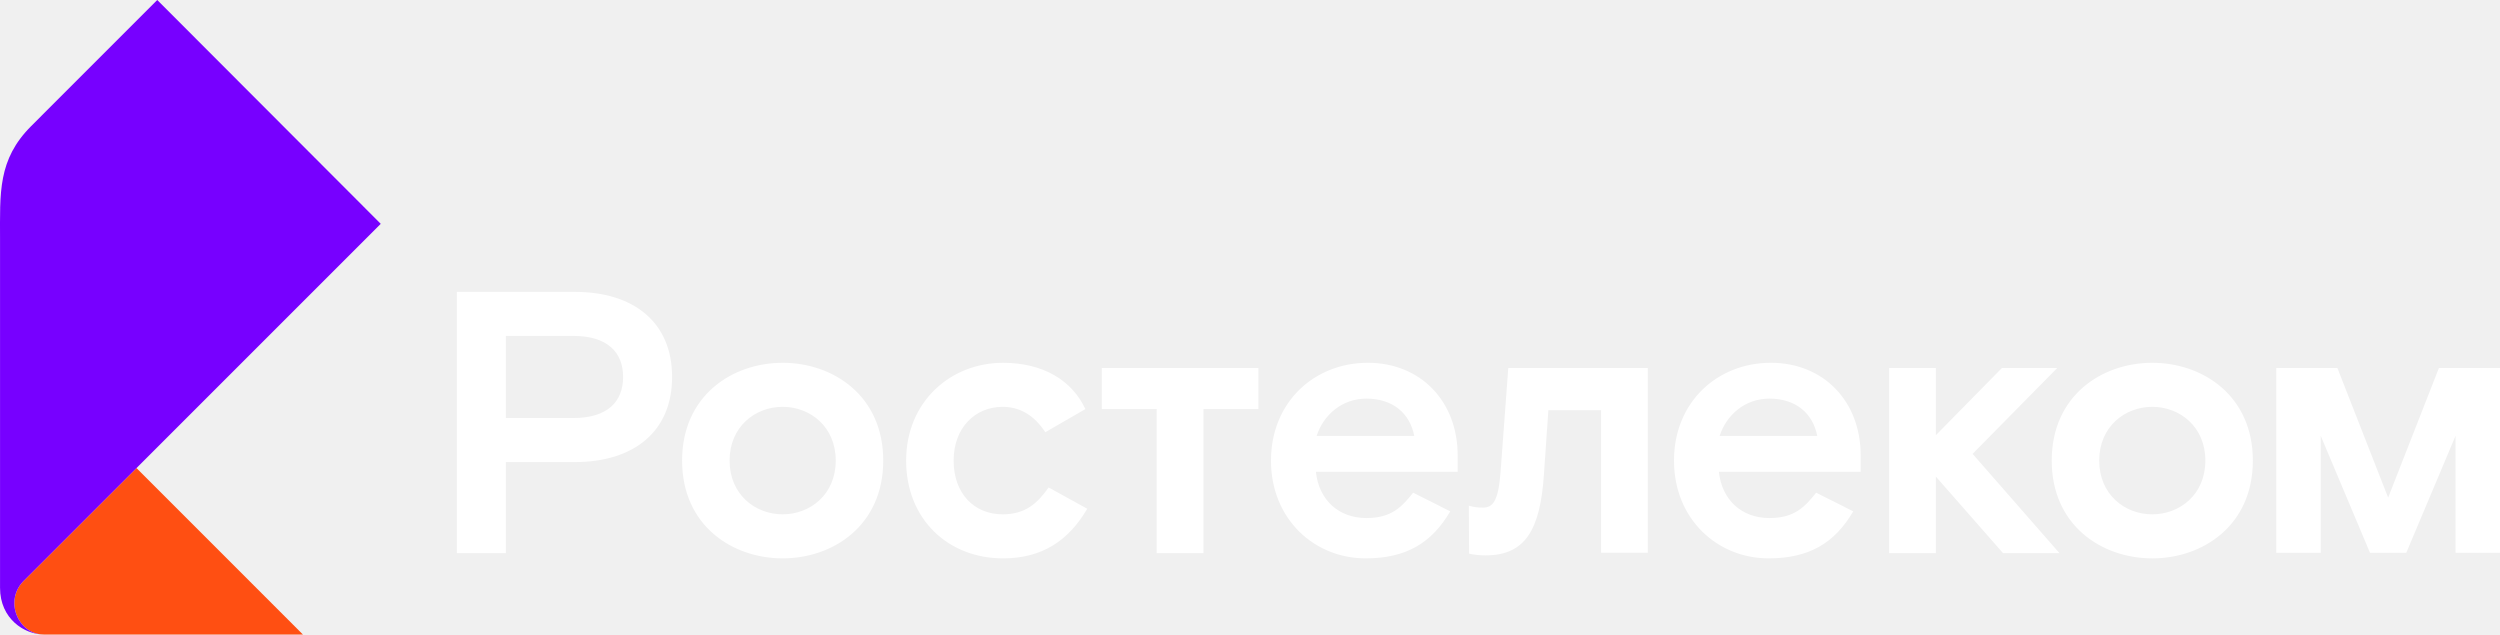
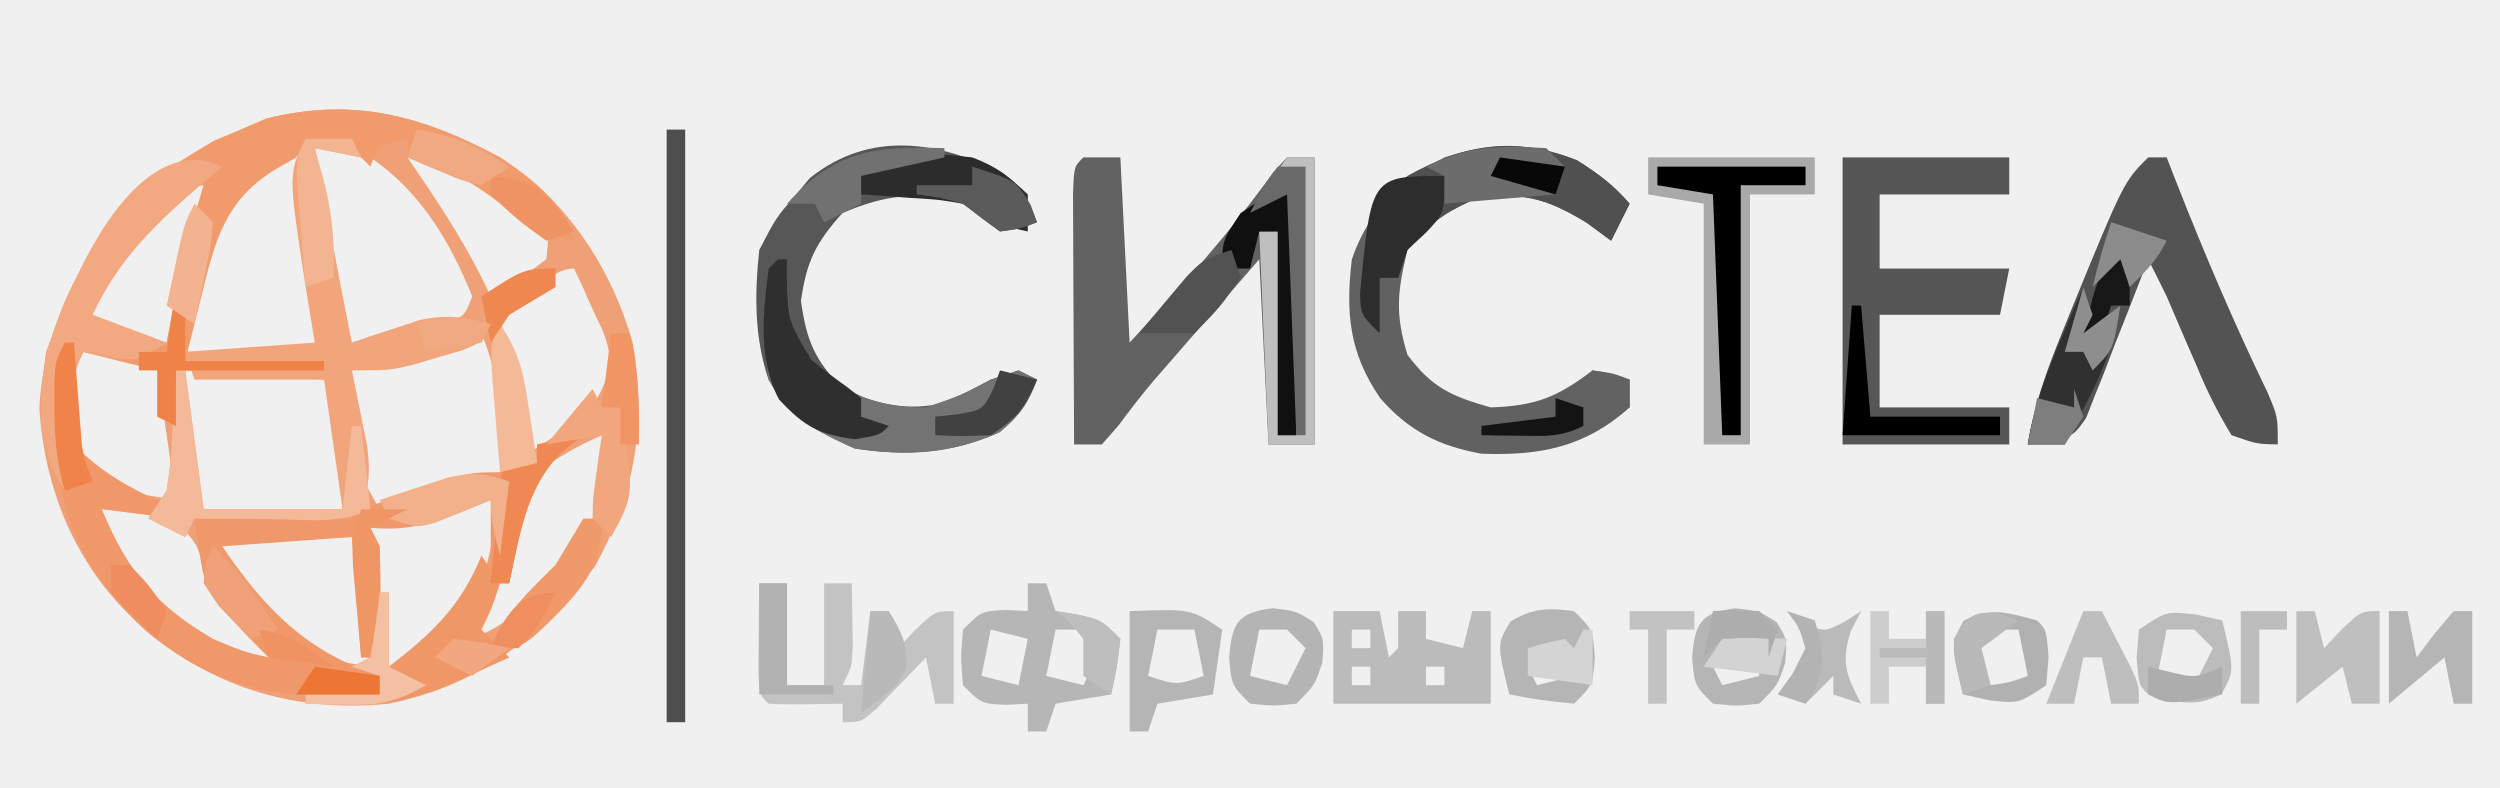
- <svg xmlns="http://www.w3.org/2000/svg" width="197" height="50" viewBox="0 0 197 50" fill="none">
-   <g clip-path="url(#clip0_2244_479)">
-     <path d="M23.87 50H3.469C1.995 50 1.128 48.683 1.128 47.532C1.128 46.851 1.404 46.234 1.851 45.787L10.754 36.884L23.87 50Z" fill="#FF4F12" />
-     <path d="M3.469 50C1.928 50 0.003 48.768 0.003 46.319V18.892C0.003 15.186 -0.186 12.579 2.461 9.932L12.392 0L30.003 17.639L1.851 45.787C1.404 46.234 1.128 46.85 1.128 47.532C1.128 48.683 1.995 50 3.469 50Z" fill="#7700FF" />
-     <path d="M155.441 35.764L162.285 43.587H157.84L152.546 37.557V43.587H148.862V29H152.546V34.294L157.751 29H162.109L155.441 35.764ZM45.182 32.941C47.872 32.941 49.101 31.647 49.101 29.706C49.101 27.765 47.872 26.471 45.182 26.471H39.86V32.941H45.182ZM45.3 23C49.92 23 52.962 25.381 52.962 29.705C52.962 34.029 49.92 36.411 45.3 36.411H39.86V43.587H36V23H45.3ZM61.674 40.528C63.838 40.528 65.856 38.97 65.856 36.293C65.856 33.616 63.838 32.058 61.674 32.058C59.511 32.058 57.492 33.617 57.492 36.293C57.492 38.97 59.511 40.528 61.674 40.528ZM61.674 28.588C65.651 28.588 69.599 31.177 69.599 36.294C69.599 41.412 65.651 43.999 61.674 43.999C57.697 43.999 53.749 41.412 53.749 36.294C53.749 31.177 57.697 28.588 61.674 28.588ZM79.007 40.529C76.784 40.529 75.146 38.911 75.146 36.294C75.146 33.706 76.842 32.059 79.007 32.059C80.322 32.059 81.463 32.677 82.37 34.059L85.528 32.236C84.475 29.971 82.194 28.589 79.037 28.589C74.913 28.589 71.404 31.648 71.404 36.294C71.404 40.941 74.739 44 79.037 44C82.136 44 84.213 42.588 85.675 40.089L82.633 38.413C81.755 39.646 80.819 40.529 79.007 40.529ZM118.239 37.265C118.064 39.5 117.624 40 116.864 40C116.345 40 116.101 39.943 115.745 39.849L115.763 43.623C115.763 43.623 116.221 43.764 117.069 43.764C120.197 43.764 121.368 41.734 121.66 37.412L122.011 32.323H126.163V43.558H129.848V29H118.852L118.239 37.265ZM111.443 34.352C111.092 32.529 109.718 31.411 107.671 31.411C105.741 31.411 104.279 32.705 103.752 34.352H111.443ZM107.787 28.588C111.94 28.588 114.864 31.618 114.864 35.882V37.176H103.693C103.926 39.411 105.505 40.822 107.67 40.822C109.629 40.822 110.448 39.97 111.355 38.823L114.279 40.293C112.817 42.793 110.798 43.999 107.611 43.999C103.575 43.999 100.154 40.911 100.154 36.293C100.155 31.676 103.576 28.588 107.787 28.588ZM143.199 34.352C142.848 32.529 141.473 31.411 139.427 31.411C137.497 31.411 136.035 32.705 135.508 34.352H143.199ZM139.544 28.588C143.697 28.588 146.621 31.618 146.621 35.882V37.176H135.449C135.683 39.411 137.262 40.822 139.427 40.822C141.386 40.822 142.205 39.97 143.112 38.823L146.036 40.293C144.574 42.793 142.555 43.999 139.368 43.999C135.332 43.999 131.911 40.911 131.911 36.293C131.911 31.676 135.332 28.588 139.544 28.588ZM86.82 32.235H91.148V43.587H94.833V32.235H99.161V29H86.82V32.235ZM169.6 40.529C171.764 40.529 173.782 38.971 173.782 36.294C173.782 33.617 171.764 32.059 169.6 32.059C167.437 32.059 165.418 33.618 165.418 36.294C165.418 38.97 167.436 40.529 169.6 40.529ZM169.6 28.588C173.578 28.588 177.525 31.177 177.525 36.294C177.525 41.412 173.578 44 169.6 44C165.623 44 161.676 41.412 161.676 36.294C161.676 31.177 165.623 28.588 169.6 28.588ZM192.186 28.998L188.186 39.214L184.187 28.998H179.371V43.559H182.873V34.34L186.755 43.559H189.615L193.498 34.34V43.559H197V28.998H192.186Z" fill="white" />
-   </g>
-   <defs>
-     <clipPath id="clip0_2244_479">
-       <rect width="197" height="50" fill="white" />
-     </clipPath>
-   </defs>
+ <svg xmlns="http://www.w3.org/2000/svg" version="1.1" width="270" height="85">
+   <path d="M0 0 C7.202 4.503 12.115 12.048 14.375 20.188 C15.819 28.998 14.545 36.364 10.25 44.188 C4.05 51.938 -2.08 56.934 -12 59 C-21.106 59.921 -29.81 57.752 -37 52 C-37.862 51.312 -37.862 51.312 -38.742 50.609 C-45.628 44.522 -49.129 36.248 -49.75 27.125 C-49.319 18.007 -44.647 8.94 -37.938 2.812 C-34.811 0.415 -31.654 -1.491 -28 -3 C-27.093 -3.392 -26.185 -3.784 -25.25 -4.188 C-15.843 -6.539 -8.464 -4.513 0 0 Z M-20 -1 C-19.01 6.26 -18.02 13.52 -17 21 C-14.876 20.381 -12.751 19.762 -10.562 19.125 C-9.368 18.777 -8.173 18.429 -6.941 18.07 C-3.883 17.339 -3.883 17.339 -3 15 C-5.425 9.037 -8.58 3.695 -14 0 C-16.97 -0.495 -16.97 -0.495 -20 -1 Z M-28.211 2.812 C-32.154 7.633 -34 14.822 -34 21 C-29.05 21 -24.1 21 -19 21 C-19.99 13.74 -20.98 6.48 -22 -1 C-24.494 -1 -26.416 1.276 -28.211 2.812 Z M-10 0 C-9.403 0.87 -9.403 0.87 -8.793 1.758 C-5.872 6.064 -3.181 10.274 -1 15 C2.058 13.212 2.058 13.212 5 11 C5.336 8.025 5.336 8.025 3.609 6.465 C2.996 5.961 2.382 5.457 1.75 4.938 C1.147 4.431 0.543 3.924 -0.078 3.402 C-3.649 0.797 -5.467 0 -10 0 Z M-38.988 7.91 C-41.942 10.978 -43.355 14.092 -45 18 C-41.629 19.498 -39.796 20 -36 20 C-35.879 19.359 -35.758 18.719 -35.633 18.059 C-34.643 12.951 -33.515 7.977 -32 3 C-34.54 3 -37.189 6.33 -38.988 7.91 Z M3.438 14.5 C1.736 15.738 1.736 15.738 0 17 C0.99 21.95 1.98 26.9 3 32 C4.114 31.278 5.228 30.556 6.375 29.812 C7.315 29.203 7.315 29.203 8.273 28.582 C10.525 26.519 11.268 24.964 12 22 C11.392 19.276 11.392 19.276 10.125 16.688 C9.736 15.804 9.346 14.921 8.945 14.012 C8.633 13.348 8.321 12.684 8 12 C6.187 12 4.856 13.468 3.438 14.5 Z M-10.125 21 C-11.221 21.371 -12.316 21.742 -13.445 22.125 C-14.71 22.558 -14.71 22.558 -16 23 C-15.885 24.751 -15.758 26.501 -15.625 28.25 C-15.555 29.225 -15.486 30.199 -15.414 31.203 C-15.102 34.316 -15.102 34.316 -13 38 C-8.71 36.68 -4.42 35.36 0 34 C0.168 28.455 0.138 24.212 -2 19 C-4.931 19 -7.357 20.058 -10.125 21 Z M-45 21 C-46.736 24.472 -46.593 28.212 -46 32 C-42.505 36.111 -40.561 36.073 -35 37 C-35.66 32.38 -36.32 27.76 -37 23 C-39.64 22.34 -42.28 21.68 -45 21 Z M-34 23 C-33.856 25.104 -33.711 27.207 -33.562 29.375 C-33.481 30.558 -33.4 31.742 -33.316 32.961 C-33.189 35.915 -33.189 35.915 -32 38 C-27.05 38 -22.1 38 -17 38 C-17.144 36.247 -17.289 34.494 -17.438 32.688 C-17.519 31.701 -17.6 30.715 -17.684 29.699 C-17.918 26.906 -17.918 26.906 -19 24 C-23.95 23.67 -28.9 23.34 -34 23 Z M11 28 C11 28.66 11 29.32 11 30 C10.422 30.268 9.845 30.536 9.25 30.812 C5.501 32.791 3.43 33.922 1.805 37.996 C1.498 39.132 1.191 40.267 0.875 41.438 C-0.153 45.171 -1.115 48.606 -3 52 C3.038 49.54 6.765 44.467 10 39 C11.559 35.179 12.242 32.122 12 28 C11.67 28 11.34 28 11 28 Z M-44 37 C-41.713 45.733 -36.773 49.465 -29.402 53.996 C-26.713 55.12 -25.669 55.042 -23 54 C-23.742 53.464 -24.485 52.928 -25.25 52.375 C-28.681 49.412 -31.166 46.185 -32.793 41.922 C-34.481 39.234 -36.101 39.025 -39.125 38.25 C-40.49 37.886 -40.49 37.886 -41.883 37.516 C-42.581 37.345 -43.28 37.175 -44 37 Z M-7.562 38 C-9.687 38.66 -11.811 39.32 -14 40 C-13.34 44.95 -12.68 49.9 -12 55 C-7.376 52.688 -4.709 50.391 -2 46 C-0.981 42.696 -0.4 39.43 0 36 C-2.476 36 -5.242 37.279 -7.562 38 Z M-31 41 C-27.861 46.448 -25.243 50.469 -20 54 C-17.03 54.495 -17.03 54.495 -14 55 C-14.66 50.38 -15.32 45.76 -16 41 C-20.95 41 -25.9 41 -31 41 Z " fill="#F0A076" transform="translate(54,17)" />
+   <path d="M0 0 C1.32 0 2.64 0 4 0 C4.33 6.6 4.66 13.2 5 20 C10.516 14.03 15.803 8.209 20.527 1.582 C21.013 1.06 21.499 0.538 22 0 C22.99 0 23.98 0 25 0 C25 10.23 25 20.46 25 31 C23.35 31 21.7 31 20 31 C19.505 21.1 19.505 21.1 19 11 C16.938 13.372 14.875 15.744 12.75 18.188 C12.108 18.925 11.465 19.663 10.804 20.423 C10.286 21.019 9.768 21.616 9.234 22.23 C8.674 22.874 8.114 23.518 7.537 24.181 C6.222 25.737 4.985 27.357 3.766 28.988 C2.892 29.984 2.892 29.984 2 31 C1.01 31 0.02 31 -1 31 C-1.025 26.746 -1.043 22.492 -1.055 18.238 C-1.06 16.789 -1.067 15.341 -1.075 13.893 C-1.088 11.815 -1.093 9.738 -1.098 7.66 C-1.103 6.409 -1.108 5.157 -1.114 3.867 C-1 1 -1 1 0 0 Z " fill="#626262" transform="translate(117,17)" />
+   <path d="M0 0 C0.33 0 0.66 0 1 0 C0.934 1.195 0.934 1.195 0.867 2.414 C0.876 5.856 1.041 8.685 2 12 C5.026 14.768 8.3 16.301 12 18 C12 18.33 12 18.66 12 19 C9.36 18.67 6.72 18.34 4 18 C6.75 24.645 9.756 28.364 16 32 C19.292 33.38 19.292 33.38 22 34 C21.506 33.504 21.013 33.007 20.504 32.496 C19.863 31.817 19.223 31.137 18.562 30.438 C17.924 29.776 17.286 29.115 16.629 28.434 C15 26 15 26 14 19 C19.61 19 25.22 19 31 19 C31.33 17.68 31.66 16.36 32 15 C32 15.99 32 16.98 32 18 C32.82 17.711 33.64 17.422 34.484 17.125 C35.562 16.754 36.64 16.383 37.75 16 C38.817 15.629 39.885 15.258 40.984 14.875 C44 14 44 14 48 14 C48 11.36 48 8.72 48 6 C48.33 6 48.66 6 49 6 C49 8.31 49 10.62 49 13 C49.66 13 50.32 13 51 13 C51 12.34 51 11.68 51 11 C52.65 10.67 54.3 10.34 56 10 C55.237 10.598 54.474 11.196 53.688 11.812 C49.8 15.612 49.108 20.858 48 26 C47.34 26 46.68 26 46 26 C46 23.03 46 20.06 46 17 C44.783 17.495 43.566 17.99 42.312 18.5 C39.075 19.725 36.499 20.328 33 20 C33.495 20.99 33.495 20.99 34 22 C34.071 24.041 34.084 26.083 34.062 28.125 C34.053 29.221 34.044 30.316 34.035 31.445 C34.024 32.288 34.012 33.131 34 34 C33.34 34 32.68 34 32 34 C31.67 29.71 31.34 25.42 31 21 C26.38 21.33 21.76 21.66 17 22 C21.622 28.818 26.073 33.358 34 36 C34 36.66 34 37.32 34 38 C23.785 38.72 16.7 37.737 8.711 31.098 C1.899 24.645 -0.763 18.841 -1.09 9.402 C-1.181 2.362 -1.181 2.362 0 0 Z " fill="#F09869" transform="translate(7,37)" />
+   <path d="M0 0 C3.79 2.596 6.526 4.579 8 9 C4.647 8.396 2.742 7.212 0.125 5.062 C-3.122 2.527 -5.952 1.012 -10 0 C-10 -0.66 -10 -1.32 -10 -2 C-13.118 -1.354 -13.118 -1.354 -14 1 C-14.66 0.34 -15.32 -0.32 -16 -1 C-18.571 -1.648 -18.571 -1.648 -21 -2 C-21.33 -1.34 -21.66 -0.68 -22 0 C-22.784 0.454 -23.567 0.907 -24.375 1.375 C-29.643 4.636 -30.78 8.962 -32.188 14.75 C-33.085 18.339 -33.085 18.339 -34 22 C-29.05 22 -24.1 22 -19 22 C-19 22.33 -19 22.66 -19 23 C-24.28 23 -29.56 23 -35 23 C-35 24.98 -35 26.96 -35 29 C-35.66 28.67 -36.32 28.34 -37 28 C-37 26.35 -37 24.7 -37 23 C-39.64 22.34 -42.28 21.68 -45 21 C-45.33 21.66 -45.66 22.32 -46 23 C-46.33 22.67 -46.66 22.34 -47 22 C-47 26.62 -47 31.24 -47 36 C-50.198 31.202 -49.814 26.602 -49 21 C-45.444 10.883 -40.25 3.625 -30.875 -1.812 C-29.926 -2.204 -28.977 -2.596 -28 -3 C-27.093 -3.392 -26.185 -3.784 -25.25 -4.188 C-15.869 -6.533 -8.429 -4.546 0 0 Z M-38.988 7.91 C-41.942 10.978 -43.355 14.092 -45 18 C-41.629 19.498 -39.796 20 -36 20 C-35.879 19.359 -35.758 18.719 -35.633 18.059 C-34.643 12.951 -33.515 7.977 -32 3 C-34.54 3 -37.189 6.33 -38.988 7.91 Z " fill="#F19B6D" transform="translate(54,17)" />
+   <path d="M0 0 C2.261 1.419 3.961 2.673 5.688 4.688 C5.027 6.008 4.367 7.327 3.688 8.688 C2.821 8.048 1.955 7.409 1.062 6.75 C-3.413 4.015 -6.299 3.245 -11.438 4.375 C-14.642 5.838 -16.268 6.81 -18.312 9.688 C-19.405 14.203 -19.65 16.569 -18.312 21 C-15.665 24.557 -13.559 25.484 -9.312 26.688 C-4.426 26.522 -2.107 25.566 1.688 22.688 C3.938 23 3.938 23 5.688 23.688 C5.688 24.677 5.688 25.668 5.688 26.688 C0.898 30.972 -3.952 31.923 -10.312 31.688 C-14.926 30.853 -18.157 29.231 -21.25 25.688 C-24.61 20.801 -24.995 16.461 -24.312 10.688 C-22.497 5.365 -19.174 2.377 -14.312 -0.312 C-9.214 -2.012 -4.926 -1.952 0 0 Z " fill="#616161" transform="translate(170.3125,17.3125)" />
+   <path d="M0 0 C1.996 1.518 2.711 2.973 3.664 5.266 C1.914 5.953 1.914 5.953 -0.336 6.266 C-1.68 5.28 -3.012 4.278 -4.336 3.266 C-9.193 1.862 -12.691 2.287 -17.336 4.266 C-20.23 7.457 -21.227 9.502 -21.836 13.766 C-21.216 18.103 -20.371 20.083 -17.336 23.266 C-13.711 24.917 -10.215 25.749 -6.301 24.742 C-4.601 24.013 -2.963 23.144 -1.336 22.266 C-0.346 21.936 0.644 21.606 1.664 21.266 C2.324 21.596 2.984 21.926 3.664 22.266 C2.684 24.85 1.757 26.189 -0.398 27.953 C-5.609 30.281 -10.412 30.559 -16.023 29.703 C-20.033 27.963 -22.7 25.742 -25.336 22.266 C-26.878 17.64 -26.847 13.096 -26.336 8.266 C-24.523 4.766 -24.523 4.766 -22.336 2.266 C-21.862 1.688 -21.387 1.111 -20.898 0.516 C-14.341 -4.73 -6.947 -3.487 0 0 Z " fill="#575757" transform="translate(108.3359,18.73438)" />
+   <path d="M0 0 C5.94 0 11.88 0 18 0 C18 1.32 18 2.64 18 4 C13.38 4 8.76 4 4 4 C4 6.64 4 9.28 4 12 C8.62 12 13.24 12 18 12 C17.67 13.65 17.34 15.3 17 17 C12.71 17 8.42 17 4 17 C4 20.3 4 23.6 4 27 C8.62 27 13.24 27 18 27 C18 28.32 18 29.64 18 31 C12.06 31 6.12 31 0 31 C0 20.77 0 10.54 0 0 Z " fill="#565656" transform="translate(199,17)" />
+   <path d="M0 0 C0.66 0 1.32 0 2 0 C2.545 1.398 2.545 1.398 3.102 2.824 C6.116 10.487 9.303 17.978 12.898 25.391 C14 28 14 28 14 31 C11.73 30.957 11.73 30.957 9 30 C7.51 27.524 6.398 25.331 5.312 22.688 C4.725 21.337 4.138 19.987 3.551 18.637 C3.039 17.437 2.527 16.236 2 15 C1.341 13.663 0.677 12.328 0 11 C-0.216 11.57 -0.432 12.141 -0.655 12.728 C-1.645 15.306 -2.666 17.872 -3.688 20.438 C-4.027 21.335 -4.367 22.233 -4.717 23.158 C-5.234 24.439 -5.234 24.439 -5.762 25.746 C-6.071 26.537 -6.38 27.328 -6.698 28.142 C-8 30 -8 30 -10.64 30.766 C-11.419 30.843 -12.198 30.92 -13 31 C-12.312 26.703 -10.883 22.823 -9.25 18.812 C-8.985 18.156 -8.72 17.499 -8.447 16.822 C-2.643 2.643 -2.643 2.643 0 0 Z " fill="#535353" transform="translate(232,17)" />
+   <path d="M0 0 C1.65 0 3.3 0 5 0 C5.33 0.66 5.66 1.32 6 2 C3.525 1.505 3.525 1.505 1 1 C1.479 3.563 1.958 6.125 2.438 8.688 C2.572 9.409 2.707 10.13 2.846 10.873 C3.541 14.587 4.248 18.297 5 22 C5.996 21.658 5.996 21.658 7.012 21.309 C7.895 21.021 8.778 20.734 9.688 20.438 C10.558 20.147 11.428 19.857 12.324 19.559 C15.246 18.949 17.144 19.223 20 20 C19 22 19 22 16.855 22.852 C15.975 23.107 15.095 23.362 14.188 23.625 C12.878 24.016 12.878 24.016 11.543 24.414 C9 25 9 25 5 25 C5.156 25.748 5.312 26.495 5.473 27.266 C5.667 28.25 5.862 29.235 6.062 30.25 C6.358 31.712 6.358 31.712 6.66 33.203 C6.986 35.884 6.916 37.489 6 40 C5 41 5 41 1.184 41.098 C-0.398 41.091 -1.981 41.079 -3.562 41.062 C-4.369 41.058 -5.175 41.053 -6.006 41.049 C-8.004 41.037 -10.002 41.019 -12 41 C-12.33 41.66 -12.66 42.32 -13 43 C-14.32 42.34 -15.64 41.68 -17 41 C-16.34 40.01 -15.68 39.02 -15 38 C-14.54 34.802 -14.54 34.802 -14.375 31.312 C-14.3 30.133 -14.225 28.954 -14.148 27.738 C-14.099 26.835 -14.05 25.931 -14 25 C-13.67 25 -13.34 25 -13 25 C-12.34 29.95 -11.68 34.9 -11 40 C-6.05 40 -1.1 40 4 40 C3.34 35.38 2.68 30.76 2 26 C-2.62 26 -7.24 26 -12 26 C-12.33 25.01 -12.66 24.02 -13 23 C-8.38 22.67 -3.76 22.34 1 22 C0.505 18.999 0.505 18.999 0 15.938 C-1.873 3.745 -1.873 3.745 0 0 Z " fill="#F2A47A" transform="translate(33,15)" />
+   <path d="M0 0 C5.94 0 11.88 0 18 0 C18 1.32 18 2.64 18 4 C15.69 4 13.38 4 11 4 C11 12.91 11 21.82 11 31 C9.35 31 7.7 31 6 31 C6 22.42 6 13.84 6 5 C3.03 4.505 3.03 4.505 0 4 C0 2.68 0 1.36 0 0 Z " fill="#A9A9A9" transform="translate(178,17)" />
+   <path d="M0 0 C2.261 1.419 3.961 2.673 5.688 4.688 C5.027 6.008 4.367 7.327 3.688 8.688 C2.821 8.048 1.955 7.409 1.062 6.75 C-3.413 4.015 -6.299 3.245 -11.438 4.375 C-14.499 5.773 -16.191 7.094 -18.312 9.688 C-18.642 10.678 -18.973 11.668 -19.312 12.688 C-19.973 12.688 -20.633 12.688 -21.312 12.688 C-21.312 14.668 -21.312 16.648 -21.312 18.688 C-23.312 16.688 -23.312 16.688 -23.43 14.48 C-22.932 9.126 -22.57 5.385 -18.312 1.688 C-12.091 -1.782 -6.717 -2.661 0 0 Z " fill="#505050" transform="translate(170.3125,17.3125)" />
+   <path d="M0 0 C0.33 0 0.66 0 1 0 C0.991 0.58 0.982 1.16 0.973 1.758 C1.106 5.272 1.271 7.997 3.379 10.898 C7.267 14.465 10.599 16.096 16 16 C19.723 14.714 19.723 14.714 23 13 C23.99 12.67 24.98 12.34 26 12 C26.66 12.33 27.32 12.66 28 13 C27.02 15.585 26.093 16.924 23.938 18.688 C18.727 21.016 13.924 21.293 8.312 20.438 C4.183 18.646 1.159 17.063 -1 13 C-1.544 8.945 -1.499 5.059 -1 1 C-0.67 0.67 -0.34 0.34 0 0 Z " fill="#737373" transform="translate(84,28)" />
+   <path d="M0 0 C0.99 0 1.98 0 3 0 C3 3.63 3 7.26 3 11 C4.32 11 5.64 11 7 11 C7 7.37 7 3.74 7 0 C7.99 0 8.98 0 10 0 C10.027 1.458 10.046 2.917 10.062 4.375 C10.074 5.187 10.086 5.999 10.098 6.836 C10 9 10 9 9 11 C9.66 11 10.32 11 11 11 C11.33 8.36 11.66 5.72 12 3 C12.66 3 13.32 3 14 3 C14.33 4.32 14.66 5.64 15 7 C15.928 6.01 15.928 6.01 16.875 5 C19 3 19 3 21 3 C21 6.3 21 9.6 21 13 C20.34 13 19.68 13 19 13 C18.67 11.35 18.34 9.7 18 8 C17.518 8.505 17.036 9.011 16.539 9.531 C15.907 10.181 15.276 10.831 14.625 11.5 C13.999 12.15 13.372 12.799 12.727 13.469 C11 15 11 15 9 15 C9 14.34 9 13.68 9 13 C7.701 13.021 6.401 13.041 5.062 13.062 C3.708 13.084 2.352 13.071 1 13 C0 12 0 12 -0.098 9.277 C-0.086 8.175 -0.074 7.073 -0.062 5.938 C-0.053 4.833 -0.044 3.728 -0.035 2.59 C-0.024 1.735 -0.012 0.881 0 0 Z " fill="#C3C3C3" transform="translate(82,63)" />
+   <path d="M0 0 C0.66 0 1.32 0 2 0 C2 21.12 2 42.24 2 64 C1.34 64 0.68 64 0 64 C0 42.88 0 21.76 0 0 Z " fill="#4E4E4E" transform="translate(72,14)" />
+   <path d="M0 0 C1.65 0 3.3 0 5 0 C5.33 1.65 5.66 3.3 6 5 C6.33 4.67 6.66 4.34 7 4 C7 2.68 7 1.36 7 0 C7.99 0 8.98 0 10 0 C10 0.99 10 1.98 10 3 C11.32 3.33 12.64 3.66 14 4 C14.33 2.68 14.66 1.36 15 0 C15.66 0 16.32 0 17 0 C17 3.3 17 6.6 17 10 C11.333 10 5.667 10 0 10 C0 6.7 0 3.4 0 0 Z M2 2 C2 2.66 2 3.32 2 4 C2.66 4 3.32 4 4 4 C4 3.34 4 2.68 4 2 C3.34 2 2.68 2 2 2 Z M2 6 C2 6.66 2 7.32 2 8 C2.66 8 3.32 8 4 8 C4 7.34 4 6.68 4 6 C3.34 6 2.68 6 2 6 Z M10 6 C10 6.66 10 7.32 10 8 C10.66 8 11.32 8 12 8 C12 7.34 12 6.68 12 6 C11.34 6 10.68 6 10 6 Z " fill="#BBBBBB" transform="translate(144,66)" />
+   <path d="M0 0 C0.66 0 1.32 0 2 0 C2.33 0.99 2.66 1.98 3 3 C4.176 3.186 4.176 3.186 5.375 3.375 C8 4 8 4 10 6 C9.625 9.125 9.625 9.125 9 12 C7.02 12.33 5.04 12.66 3 13 C2.67 13.99 2.34 14.98 2 16 C1.34 16 0.68 16 0 16 C0 15.01 0 14.02 0 13 C-0.784 13.041 -1.567 13.082 -2.375 13.125 C-5 13 -5 13 -7 11 C-7.25 8 -7.25 8 -7 5 C-5 3 -5 3 -2.375 2.875 C-1.591 2.916 -0.807 2.958 0 3 C0 2.01 0 1.02 0 0 Z M-4 5 C-4.33 6.65 -4.66 8.3 -5 10 C-3.68 10.33 -2.36 10.66 -1 11 C-0.67 9.35 -0.34 7.7 0 6 C-1.32 5.67 -2.64 5.34 -4 5 Z M3 5 C2.67 6.65 2.34 8.3 2 10 C3.32 10.33 4.64 10.66 6 11 C6.66 9.68 7.32 8.36 8 7 C7.34 6.34 6.68 5.68 6 5 C5.01 5 4.02 5 3 5 Z " fill="#B6B6B6" transform="translate(111,63)" />
+   <path d="M0 0 C0.581 0.218 1.163 0.436 1.762 0.66 C0.749 1.513 0.749 1.513 -0.285 2.383 C-5.383 6.795 -9.368 10.529 -12.238 16.66 C-9.598 17.65 -6.958 18.64 -4.238 19.66 C-7.238 21.66 -7.238 21.66 -10.426 21.285 C-11.354 21.079 -12.282 20.873 -13.238 20.66 C-13.568 21.32 -13.898 21.98 -14.238 22.66 C-14.568 22.33 -14.898 22 -15.238 21.66 C-15.238 26.28 -15.238 30.9 -15.238 35.66 C-18.437 30.863 -18.052 26.262 -17.238 20.66 C-14.845 13.851 -8.871 -1.347 0 0 Z " fill="#F2A881" transform="translate(22.23828,17.33984)" />
+   <path d="M0 0 C0.99 0 1.98 0 3 0 C3 10.23 3 20.46 3 31 C1.35 31 -0.3 31 -2 31 C-2.33 23.41 -2.66 15.82 -3 8 C-2.34 8 -1.68 8 -1 8 C-1 15.26 -1 22.52 -1 30 C-0.34 30 0.32 30 1 30 C0.67 21.42 0.34 12.84 0 4 C-1.98 4.99 -1.98 4.99 -4 6 C-2.188 3 -2.188 3 0 0 Z " fill="#BFBFBF" transform="translate(139,17)" />
+   <path d="M0 0 C0.66 0.99 1.32 1.98 2 3 C1.125 5.688 1.125 5.688 0 8 C0.99 8.99 1.98 9.98 3 11 C1.585 11.65 0.168 12.295 -1.25 12.938 C-2.039 13.297 -2.828 13.657 -3.641 14.027 C-7.462 15.603 -10.62 16.123 -14.75 16.062 C-15.549 16.053 -16.348 16.044 -17.172 16.035 C-17.775 16.024 -18.378 16.012 -19 16 C-19 15.67 -19 15.34 -19 15 C-16.36 15 -13.72 15 -11 15 C-11 14.34 -11 13.68 -11 13 C-11.99 12.67 -12.98 12.34 -14 12 C-13.34 11.67 -12.68 11.34 -12 11 C-11.593 8.678 -11.256 6.343 -11 4 C-10.67 4 -10.34 4 -10 4 C-10 6.64 -10 9.28 -10 12 C-5.405 8.45 -2.235 5.523 0 0 Z " fill="#F09768" transform="translate(52,60)" />
+   <path d="M0 0 C5.28 0 10.56 0 16 0 C16 0.66 16 1.32 16 2 C13.69 2 11.38 2 9 2 C9 10.91 9 19.82 9 29 C8.34 29 7.68 29 7 29 C6.67 20.42 6.34 11.84 6 3 C3.03 2.505 3.03 2.505 0 2 C0 1.34 0 0.68 0 0 Z " fill="#000000" transform="translate(179,18)" />
+   <path d="M0 0 C2.688 1.017 3.855 1.967 6 4 C6 5.32 6 6.64 6 8 C3.038 7.387 1.619 6.746 -1 5 C-3.739 4.542 -3.739 4.542 -6.688 4.375 C-8.178 4.263 -8.178 4.263 -9.699 4.148 C-10.458 4.099 -11.218 4.05 -12 4 C-12 3.01 -12 2.02 -12 1 C-8.289 -0.855 -4.05 -0.452 0 0 Z " fill="#2C2C2C" transform="translate(105,17)" />
+   <path d="M0 0 C0 8.91 0 17.82 0 27 C-0.66 27 -1.32 27 -2 27 C-2 19.74 -2 12.48 -2 5 C-2.66 5 -3.32 5 -4 5 C-4.33 6.32 -4.66 7.64 -5 9 C-5.99 9 -6.98 9 -8 9 C-8 6 -8 6 -6 3 C-1.444 0 -1.444 0 0 0 Z " fill="#101010" transform="translate(140,20)" />
+   <path d="M0 0 C0.33 0 0.66 0 1 0 C0.991 0.58 0.982 1.16 0.973 1.758 C1.136 6.72 1.136 6.72 3.625 10.863 C4.885 11.887 6.178 12.872 7.504 13.809 C7.998 14.202 8.491 14.595 9 15 C9 15.66 9 16.32 9 17 C9.99 17.33 10.98 17.66 12 18 C11 19 11 19 8.312 19.438 C4.38 18.918 2.782 18.003 0.129 15.129 C-2.167 10.799 -1.583 5.746 -1 1 C-0.67 0.67 -0.34 0.34 0 0 Z " fill="#2F2F2F" transform="translate(84,28)" />
+   <path d="M0 0 C0.33 0 0.66 0 1 0 C1.66 4.95 2.32 9.9 3 15 C7.95 15 12.9 15 18 15 C18.33 12.03 18.66 9.06 19 6 C19.33 6 19.66 6 20 6 C20.33 8.97 20.66 11.94 21 15 C17.69 16.655 14.009 16.101 10.375 16.062 C9.573 16.058 8.771 16.053 7.945 16.049 C5.964 16.037 3.982 16.019 2 16 C1.67 16.66 1.34 17.32 1 18 C-0.32 17.34 -1.64 16.68 -3 16 C-2.34 15.01 -1.68 14.02 -1 13 C-0.54 9.802 -0.54 9.802 -0.375 6.312 C-0.3 5.133 -0.225 3.954 -0.148 2.738 C-0.099 1.835 -0.05 0.931 0 0 Z " fill="#F4B999" transform="translate(19,40)" />
+   <path d="M0 0 C2 2 2 2 2.25 5 C2 8 2 8 0 10 C-3.625 9.625 -3.625 9.625 -7 9 C-8.332 3.553 -8.332 3.553 -6.875 1.125 C-4.405 -0.357 -2.834 -0.363 0 0 Z M-5 6 C-4.67 6.66 -4.34 7.32 -4 8 C-2.68 7.67 -1.36 7.34 0 7 C0 6.67 0 6.34 0 6 C-1.65 6 -3.3 6 -5 6 Z " fill="#B5B5B5" transform="translate(170,66)" />
+   <path d="M0 0 C2.562 0.312 2.562 0.312 4.438 1.5 C5.562 3.312 5.562 3.312 5.375 5.875 C4.562 8.312 4.562 8.312 2.562 10.312 C0.062 10.562 0.062 10.562 -2.438 10.312 C-4.438 8.312 -4.438 8.312 -4.688 5.312 C-4.377 1.584 -3.782 0.485 0 0 Z M-2.438 6.312 C-2.107 6.973 -1.778 7.633 -1.438 8.312 C-0.117 7.982 1.202 7.652 2.562 7.312 C2.562 6.982 2.562 6.652 2.562 6.312 C0.912 6.312 -0.738 6.312 -2.438 6.312 Z " fill="#B5B5B5" transform="translate(187.4375,65.6875)" />
+   <path d="M0 0 C0.33 0.99 0.66 1.98 1 3 C0.67 3.66 0.34 4.32 0 5 C1.32 4.01 2.64 3.02 4 2 C3.396 5.85 2.232 8.861 0.438 12.312 C-0.018 13.196 -0.473 14.079 -0.941 14.988 C-1.465 15.984 -1.465 15.984 -2 17 C-3.32 17 -4.64 17 -6 17 C-5.345 12.942 -4.054 9.46 -2.438 5.688 C-1.755 4.085 -1.755 4.085 -1.059 2.449 C-0.535 1.237 -0.535 1.237 0 0 Z " fill="#303030" transform="translate(225,31)" />
+   <path d="M0 0 C6.625 -0.25 6.625 -0.25 10 2 C9.67 4.31 9.34 6.62 9 9 C7.02 9.33 5.04 9.66 3 10 C2.67 10.99 2.34 11.98 2 13 C1.34 13 0.68 13 0 13 C0 8.71 0 4.42 0 0 Z M3 2 C2.67 3.65 2.34 5.3 2 7 C5.049 8.011 5.049 8.011 8 7 C7.67 5.35 7.34 3.7 7 2 C5.68 2 4.36 2 3 2 Z " fill="#B5B5B5" transform="translate(122,66)" />
+   <path d="M0 0 C0 4 0 4 -1.938 6.062 C-2.618 6.702 -3.299 7.341 -4 8 C-4.33 8.99 -4.66 9.98 -5 11 C-5.66 11 -6.32 11 -7 11 C-7 12.98 -7 14.96 -7 17 C-9 15 -9 15 -9.117 12.793 C-7.928 0 -7.928 0 0 0 Z " fill="#2D2D2D" transform="translate(156,19)" />
+   <path d="M0 0 C0.66 0 1.32 0 2 0 C2.33 1.32 2.66 2.64 3 4 C3.619 3.34 4.237 2.68 4.875 2 C7 0 7 0 9 0 C9 3.3 9 6.6 9 10 C8.01 10 7.02 10 6 10 C5.67 8.68 5.34 7.36 5 6 C3.35 7.32 1.7 8.64 0 10 C0 6.7 0 3.4 0 0 Z " fill="#BFBFBF" transform="translate(248,66)" />
+   <path d="M0 0 C1 1 1 1 1.25 3.938 C1.167 4.948 1.085 5.959 1 7 C-2 9 -2 9 -5.188 8.625 C-6.58 8.316 -6.58 8.316 -8 8 C-9.323 2.589 -9.323 2.589 -7.938 0.062 C-5.064 -1.513 -3.086 -0.805 0 0 Z M-5 1 C-5.66 2.32 -6.32 3.64 -7 5 C-6.34 5.66 -5.68 6.32 -5 7 C-2.892 6.681 -2.892 6.681 -1 6 C-1.33 4.35 -1.66 2.7 -2 1 C-2.99 1 -3.98 1 -5 1 Z " fill="#B1B1B1" transform="translate(220,67)" />
+   <path d="M0 0 C0.928 0.206 1.856 0.412 2.812 0.625 C4.135 6.036 4.135 6.036 2.75 8.562 C-0.124 10.138 -2.102 9.43 -5.188 8.625 C-6.188 7.625 -6.188 7.625 -6.438 4.688 C-6.355 3.677 -6.272 2.666 -6.188 1.625 C-3.188 -0.375 -3.188 -0.375 0 0 Z M-3.188 1.625 C-3.518 3.275 -3.848 4.925 -4.188 6.625 C-2.868 6.955 -1.548 7.285 -0.188 7.625 C0.472 6.305 1.133 4.985 1.812 3.625 C1.153 2.965 0.492 2.305 -0.188 1.625 C-1.177 1.625 -2.167 1.625 -3.188 1.625 Z " fill="#BCBCBC" transform="translate(237.1875,66.375)" />
+   <path d="M0 0 C2.562 0.312 2.562 0.312 4.438 1.5 C5.562 3.312 5.562 3.312 5.375 5.875 C4.562 8.312 4.562 8.312 2.562 10.312 C0.062 10.562 0.062 10.562 -2.438 10.312 C-4.438 8.312 -4.438 8.312 -4.688 5.312 C-4.377 1.584 -3.782 0.485 0 0 Z M-1.438 2.312 C-1.768 3.962 -2.098 5.612 -2.438 7.312 C-1.117 7.643 0.203 7.973 1.562 8.312 C2.223 6.992 2.882 5.673 3.562 4.312 C2.902 3.652 2.243 2.993 1.562 2.312 C0.573 2.312 -0.417 2.312 -1.438 2.312 Z " fill="#B4B4B4" transform="translate(137.4375,65.6875)" />
+   <path d="M0 0 C0.66 0 1.32 0 2 0 C2 0.99 2 1.98 2 3 C3.32 3 4.64 3 6 3 C6 2.01 6 1.02 6 0 C6.66 0 7.32 0 8 0 C8 3.3 8 6.6 8 10 C7.34 10 6.68 10 6 10 C6 8.68 6 7.36 6 6 C4.68 6 3.36 6 2 6 C2 7.32 2 8.64 2 10 C1.34 10 0.68 10 0 10 C0 6.7 0 3.4 0 0 Z " fill="#CDCDCD" transform="translate(202,66)" />
+   <path d="M0 0 C0.66 0 1.32 0 2 0 C2.33 1.65 2.66 3.3 3 5 C3.619 4.175 4.237 3.35 4.875 2.5 C5.576 1.675 6.277 0.85 7 0 C7.66 0 8.32 0 9 0 C9 3.3 9 6.6 9 10 C8.34 10 7.68 10 7 10 C6.67 8.35 6.34 6.7 6 5 C3.03 7.475 3.03 7.475 0 10 C0 6.7 0 3.4 0 0 Z " fill="#B5B5B5" transform="translate(258,66)" />
+   <path d="M0 0 C0.33 0 0.66 0 1 0 C1 2.64 1 5.28 1 8 C5.95 8 10.9 8 16 8 C16 8.33 16 8.66 16 9 C10.72 9 5.44 9 0 9 C0 10.98 0 12.96 0 15 C-0.66 14.67 -1.32 14.34 -2 14 C-2 12.35 -2 10.7 -2 9 C-2.66 9 -3.32 9 -4 9 C-4 8.34 -4 7.68 -4 7 C-3.01 7 -2.02 7 -1 7 C-0.67 4.69 -0.34 2.38 0 0 Z " fill="#EE8247" transform="translate(19,31)" />
+   <path d="M0 0 C0.33 0 0.66 0 1 0 C1.33 3.96 1.66 7.92 2 12 C6.62 12 11.24 12 16 12 C16 12.66 16 13.32 16 14 C10.39 14 4.78 14 -1 14 C-0.67 9.38 -0.34 4.76 0 0 Z " fill="#000000" transform="translate(200,33)" />
+   <path d="M0 0 C0.33 0 0.66 0 1 0 C1 2.31 1 4.62 1 7 C1.66 7 2.32 7 3 7 C3 6.34 3 5.68 3 5 C4.65 4.67 6.3 4.34 8 4 C7.237 4.598 6.474 5.196 5.688 5.812 C1.8 9.612 1.108 14.858 0 20 C-0.66 20 -1.32 20 -2 20 C-1.34 13.4 -0.68 6.8 0 0 Z " fill="#EF8852" transform="translate(55,43)" />
+   <path d="M0 0 C0.578 0.371 1.155 0.743 1.75 1.125 C4 2.292 4 2.292 6.25 1.125 C6.827 0.754 7.405 0.383 8 0 C7.629 0.722 7.258 1.444 6.875 2.188 C5.81 5.61 6.397 6.882 8 10 C7.01 9.67 6.02 9.34 5 9 C5 8.34 5 7.68 5 7 C4.01 7.99 3.02 8.98 2 10 C1.01 9.67 0.02 9.34 -1 9 C-0.196 7.886 -0.196 7.886 0.625 6.75 C1.079 5.843 1.532 4.935 2 4 C1.309 1.697 1.309 1.697 0 0 Z " fill="#BABABA" transform="translate(193,66)" />
+   <path d="M0 0 C0.66 0 1.32 0 2 0 C2 4.807 0.351 7.055 -2.875 10.375 C-6.554 14 -6.554 14 -10 14 C-8.436 10.161 -5.901 7.901 -3 5 C-2.443 4.072 -1.886 3.144 -1.312 2.188 C-0.879 1.466 -0.446 0.744 0 0 Z " fill="#F0996B" transform="translate(63,56)" />
+   <path d="M0 0 C0.66 0.66 1.32 1.32 2 2 C-0.31 2 -2.62 2 -5 2 C-3.02 2.66 -1.04 3.32 1 4 C1 4.33 1 4.66 1 5 C-4.94 5.495 -4.94 5.495 -11 6 C-11 5.01 -11 4.02 -11 3 C-11.66 2.67 -12.32 2.34 -13 2 C-8.49 -0.255 -4.946 -0.324 0 0 Z " fill="#6C6C6C" transform="translate(167,16)" />
+   <path d="M0 0 C-0.33 2.64 -0.66 5.28 -1 8 C-1.553 5.924 -2 4.156 -2 2 C-2.543 2.228 -3.085 2.456 -3.645 2.691 C-4.718 3.123 -4.718 3.123 -5.812 3.562 C-6.52 3.853 -7.228 4.143 -7.957 4.441 C-10 5 -10 5 -13 4 C-13.33 3.34 -13.66 2.68 -14 2 C-12.421 1.467 -10.836 0.949 -9.25 0.438 C-8.368 0.147 -7.487 -0.143 -6.578 -0.441 C-3.922 -1.017 -2.53 -0.892 0 0 Z " fill="#F2B08B" transform="translate(55,52)" />
+   <path d="M0 0 C0.33 0.66 0.66 1.32 1 2 C1.66 2 2.32 2 3 2 C4.517 11.41 4.517 11.41 2 16 C1.34 15.34 0.68 14.68 0 14 C0.023 11.836 0.023 11.836 0.375 9.375 C0.486 8.558 0.597 7.74 0.711 6.898 C0.806 6.272 0.902 5.645 1 5 C-0.98 5.33 -2.96 5.66 -5 6 C-3.35 4.02 -1.7 2.04 0 0 Z " fill="#F1A67E" transform="translate(64,42)" />
+   <path d="M0 0 C0.66 0 1.32 0 2 0 C2.672 1.289 3.337 2.581 4 3.875 C4.371 4.594 4.742 5.314 5.125 6.055 C6 8 6 8 6 10 C5.01 10 4.02 10 3 10 C2.67 8.35 2.34 6.7 2 5 C1.34 5 0.68 5 0 5 C-0.33 6.65 -0.66 8.3 -1 10 C-1.99 10 -2.98 10 -4 10 C-2.667 6.667 -1.333 3.333 0 0 Z " fill="#BEBEBE" transform="translate(225,66)" />
+   <path d="M0 0 C0.99 0 1.98 0 3 0 C3 3.63 3 7.26 3 11 C4.65 11 6.3 11 8 11 C8 11.33 8 11.66 8 12 C5.36 12 2.72 12 0 12 C0 8.04 0 4.08 0 0 Z " fill="#B1B1B1" transform="translate(82,63)" />
+   <path d="M0 0 C1.65 0 3.3 0 5 0 C5.33 0.66 5.66 1.32 6 2 C4.35 1.67 2.7 1.34 1 1 C1.33 2.196 1.66 3.393 2 4.625 C2.893 8.158 3.183 11.341 3 15 C2.01 15.33 1.02 15.66 0 16 C-0.194 13.709 -0.38 11.417 -0.562 9.125 C-0.719 7.211 -0.719 7.211 -0.879 5.258 C-1 2 -1 2 0 0 Z " fill="#F3B492" transform="translate(33,15)" />
+   <path d="M0 0 C0.99 0 1.98 0 3 0 C3 9.57 3 19.14 3 29 C2.67 29 2.34 29 2 29 C1.67 20.42 1.34 11.84 1 3 C-0.98 3.99 -0.98 3.99 -3 5 C-1.688 2.5 -1.688 2.5 0 0 Z " fill="#696969" transform="translate(138,18)" />
+   <path d="M0 0 C1.65 0 3.3 0 5 0 C3.02 0.99 3.02 0.99 1 2 C1.33 2.66 1.66 3.32 2 4 C2.071 6.041 2.084 8.083 2.062 10.125 C2.053 11.221 2.044 12.316 2.035 13.445 C2.024 14.288 2.012 15.131 2 16 C1.34 16 0.68 16 0 16 C-0.195 13.897 -0.381 11.792 -0.562 9.688 C-0.667 8.516 -0.771 7.344 -0.879 6.137 C-1 3 -1 3 0 0 Z " fill="#F09564" transform="translate(39,55)" />
+   <path d="M0 0 C0.33 0.99 0.66 1.98 1 3 C-1.25 6.188 -1.25 6.188 -4 9 C-6 9 -8 9 -10 9 C-8.903 7.681 -7.797 6.37 -6.688 5.062 C-6.073 4.332 -5.458 3.601 -4.824 2.848 C-3 1 -3 1 0 0 Z " fill="#525252" transform="translate(133,27)" />
+   <path d="M0 0 C4.677 1.477 4.677 1.477 6.312 4.125 C6.539 4.744 6.766 5.362 7 6 C5.25 6.688 5.25 6.688 3 7 C1.641 6.035 0.309 5.031 -1 4 C-3.649 3.286 -3.649 3.286 -6 3 C-6 2.67 -6 2.34 -6 2 C-4.02 2 -2.04 2 0 2 C0 1.34 0 0.68 0 0 Z " fill="#5B5B5B" transform="translate(105,18)" />
+   <path d="M0 0 C1.32 0.33 2.64 0.66 4 1 C2.63 4.161 2.011 4.993 -1 7 C-4.188 7.125 -4.188 7.125 -7 7 C-7 6.34 -7 5.68 -7 5 C-5.824 4.876 -5.824 4.876 -4.625 4.75 C-1.853 4.272 -1.853 4.272 -0.688 1.938 C-0.461 1.298 -0.234 0.659 0 0 Z " fill="#414141" transform="translate(108,40)" />
+   <path d="M0 0 C2.187 3.281 2.544 5.331 3.125 9.188 C3.293 10.274 3.46 11.361 3.633 12.48 C3.754 13.312 3.875 14.143 4 15 C2.68 15.33 1.36 15.66 0 16 C-0.194 13.709 -0.38 11.417 -0.562 9.125 C-0.719 7.211 -0.719 7.211 -0.879 5.258 C-1 2 -1 2 0 0 Z " fill="#F4B997" transform="translate(54,35)" />
+   <path d="M0 0 C0 0.33 0 0.66 0 1 C-2.97 1.66 -5.94 2.32 -9 3 C-9 3.99 -9 4.98 -9 6 C-10.98 6.99 -10.98 6.99 -13 8 C-13.33 7.34 -13.66 6.68 -14 6 C-14.99 6 -15.98 6 -17 6 C-11.795 0.217 -7.442 -0.252 0 0 Z " fill="#717171" transform="translate(102,16)" />
+   <path d="M0 0 C0.33 0 0.66 0 1 0 C1.061 0.831 1.121 1.663 1.184 2.52 C1.267 3.606 1.351 4.693 1.438 5.812 C1.559 7.431 1.559 7.431 1.684 9.082 C1.902 12.06 1.902 12.06 3 15 C2.01 15.33 1.02 15.66 0 16 C-0.91 12.896 -1.135 10.105 -1.125 6.875 C-1.128 6.006 -1.13 5.137 -1.133 4.242 C-1 2 -1 2 0 0 Z " fill="#EF8349" transform="translate(7,37)" />
+   <path d="M0 0 C2.31 0 4.62 0 7 0 C7 0.66 7 1.32 7 2 C6.01 2 5.02 2 4 2 C4 4.64 4 7.28 4 10 C3.34 10 2.68 10 2 10 C2 7.36 2 4.72 2 2 C1.34 2 0.68 2 0 2 C0 1.34 0 0.68 0 0 Z " fill="#C2C2C2" transform="translate(176,66)" />
+   <path d="M0 0 C0.33 0 0.66 0 1 0 C1 2.64 1 5.28 1 8 C2.32 8.66 3.64 9.32 5 10 C1.938 11.784 -0.221 12.229 -3.75 12.125 C-4.549 12.107 -5.348 12.089 -6.172 12.07 C-6.775 12.047 -7.378 12.024 -8 12 C-8 11.67 -8 11.34 -8 11 C-5.36 11 -2.72 11 0 11 C0 10.34 0 9.68 0 9 C-0.99 8.67 -1.98 8.34 -3 8 C-2.34 7.67 -1.68 7.34 -1 7 C-0.593 4.678 -0.256 2.343 0 0 Z " fill="#F4C0A3" transform="translate(41,64)" />
+   <path d="M0 0 C0.66 0 1.32 0 2 0 C2.982 4.053 3.082 7.839 3 12 C2.34 12 1.68 12 1 12 C1 10.68 1 9.36 1 8 C0.34 8 -0.32 8 -1 8 C-0.67 5.36 -0.34 2.72 0 0 Z " fill="#F09563" transform="translate(66,36)" />
+   <path d="M0 0 C0.66 0.66 1.32 1.32 2 2 C1.758 4.602 1.758 4.602 1.125 7.625 C0.819 9.129 0.819 9.129 0.508 10.664 C0.34 11.435 0.173 12.206 0 13 C-0.99 12.34 -1.98 11.68 -3 11 C-2.691 9.541 -2.378 8.083 -2.062 6.625 C-1.888 5.813 -1.714 5.001 -1.535 4.164 C-1 2 -1 2 0 0 Z " fill="#F3B390" transform="translate(21,22)" />
+   <path d="M0 0 C2.915 2.623 4.885 5.718 7 9 C6.01 9.33 5.02 9.66 4 10 C0.389 6.124 0.389 6.124 -1 4 C-0.812 1.625 -0.812 1.625 0 0 Z " fill="#F0A179" transform="translate(23,59)" />
+   <path d="M0 0 C0.598 0.227 1.196 0.454 1.812 0.688 C0.492 1.677 -0.828 2.667 -2.188 3.688 C-1.857 5.008 -1.528 6.327 -1.188 7.688 C-2.178 8.018 -3.167 8.348 -4.188 8.688 C-4.875 5.875 -4.875 5.875 -5.188 2.688 C-3.624 0.137 -3 -0.429 0 0 Z " fill="#B9B9B9" transform="translate(216.1875,66.3125)" />
+   <path d="M0 0 C1.65 0 3.3 0 5 0 C5 0.66 5 1.32 5 2 C4.01 2 3.02 2 2 2 C2 4.64 2 7.28 2 10 C1.34 10 0.68 10 0 10 C0 6.7 0 3.4 0 0 Z " fill="#BDBDBD" transform="translate(242,66)" />
+   <path d="M0 0 C0.66 0 1.32 0 2 0 C3.315 2.166 4.03 3.501 3.875 6.062 C3 8 3 8 -1 11 C-0.67 7.37 -0.34 3.74 0 0 Z " fill="#B9B9B9" transform="translate(94,66)" />
+   <path d="M0 0 C3.674 0.306 4.781 0.758 7.312 3.562 C8.148 4.769 8.148 4.769 9 6 C8.01 6.33 7.02 6.66 6 7 C2.812 4.688 2.812 4.688 0 2 C0 1.34 0 0.68 0 0 Z " fill="#EF9364" transform="translate(53,19)" />
+   <path d="M0 0 C3.958 0.565 6.666 1.809 10 4 C9.01 4.66 8.02 5.32 7 6 C4.957 5.539 4.957 5.539 2.812 4.625 C1.739 4.18 1.739 4.18 0.645 3.727 C0.102 3.487 -0.441 3.247 -1 3 C-0.67 2.01 -0.34 1.02 0 0 Z " fill="#F1A981" transform="translate(45,14)" />
+   <path d="M0 0 C0.66 0 1.32 0 2 0 C2 3.3 2 6.6 2 10 C1.34 10 0.68 10 0 10 C0 8.35 0 6.7 0 5 C-1.65 5 -3.3 5 -5 5 C-5 4.67 -5 4.34 -5 4 C-3.35 4 -1.7 4 0 4 C0 2.68 0 1.36 0 0 Z " fill="#B9B9B9" transform="translate(208,66)" />
+   <path d="M0 0 C2.125 0.375 2.125 0.375 4 1 C4 1.99 4 2.98 4 4 C2.35 4.66 0.7 5.32 -1 6 C-1.625 4.125 -1.625 4.125 -2 2 C-1.34 1.34 -0.68 0.68 0 0 Z " fill="#626262" transform="translate(172,40)" />
+   <path d="M0 0 C4.75 0.75 4.75 0.75 7 3 C6.625 6.125 6.625 6.125 6 9 C5.01 8.34 4.02 7.68 3 7 C3 5.68 3 4.36 3 3 C1.583 1.249 1.583 1.249 0 0 Z " fill="#BEBEBE" transform="translate(114,66)" />
+   <path d="M0 0 C0.33 0 0.66 0 1 0 C1 1.98 1 3.96 1 6 C0.34 6 -0.32 6 -1 6 C-1.33 6.99 -1.66 7.98 -2 9 C-2.66 9 -3.32 9 -4 9 C-2.25 2.25 -2.25 2.25 0 0 Z " fill="#171717" transform="translate(229,27)" />
+   <path d="M0 0 C0 0.66 0 1.32 0 2 C-1.663 3.006 -3.33 4.006 -5 5 C-5.66 5.99 -6.32 6.98 -7 8 C-7.33 6.35 -7.66 4.7 -8 3 C-3.375 0 -3.375 0 0 0 Z " fill="#EF8751" transform="translate(60,29)" />
+   <path d="M0 0 C3.625 -0.188 3.625 -0.188 7 0 C6.67 1.32 6.34 2.64 6 4 C3.36 3.67 0.72 3.34 -2 3 C-1.34 2.01 -0.68 1.02 0 0 Z " fill="#D3D3D3" transform="translate(186,69)" />
+   <path d="M0 0 C0.33 0 0.66 0 1 0 C1 1.98 1 3.96 1 6 C-1.31 5.67 -3.62 5.34 -6 5 C-6 4.01 -6 3.02 -6 2 C-4.062 1.438 -4.062 1.438 -2 1 C-1.67 1.33 -1.34 1.66 -1 2 C-0.67 1.34 -0.34 0.68 0 0 Z " fill="#D4D4D4" transform="translate(171,68)" />
+   <path d="M0 0 C1.98 0.66 3.96 1.32 6 2 C4.935 4.131 3.708 5.366 2 7 C1.67 6.01 1.34 5.02 1 4 C0.01 4.99 -0.98 5.98 -2 7 C-1.424 4.614 -0.778 2.333 0 0 Z " fill="#8C8C8C" transform="translate(228,24)" />
+   <path d="M0 0 C0.99 0.33 1.98 0.66 3 1 C3.81 3.915 4.218 5.461 3.062 8.312 C2.537 9.148 2.537 9.148 2 10 C1.01 9.67 0.02 9.34 -1 9 C-0.196 7.886 -0.196 7.886 0.625 6.75 C1.079 5.843 1.532 4.935 2 4 C1.309 1.697 1.309 1.697 0 0 Z " fill="#B3B3B3" transform="translate(193,66)" />
+   <path d="M0 0 C2.375 -0.125 2.375 -0.125 5 0 C5.66 0.66 6.32 1.32 7 2 C6.67 2.99 6.34 3.98 6 5 C6 4.34 6 3.68 6 3 C3.584 2.833 3.584 2.833 1 3 C0.34 3.66 -0.32 4.32 -1 5 C-0.67 3.35 -0.34 1.7 0 0 Z " fill="#ADADAD" transform="translate(185,66)" />
+   <path d="M0 0 C0.33 0.99 0.66 1.98 1 3 C0.01 4.485 0.01 4.485 -1 6 C-2.32 6 -3.64 6 -5 6 C-4.67 4.35 -4.34 2.7 -4 1 C-2.02 1.495 -2.02 1.495 0 2 C0 1.34 0 0.68 0 0 Z " fill="#7E7E7E" transform="translate(224,42)" />
+   <path d="M0 0 C0.33 0.99 0.66 1.98 1 3 C0.67 3.66 0.34 4.32 0 5 C1.32 4.01 2.64 3.02 4 2 C3.25 6.75 3.25 6.75 1 9 C0.67 8.34 0.34 7.68 0 7 C-0.66 7 -1.32 7 -2 7 C-1.34 4.69 -0.68 2.38 0 0 Z " fill="#8E8E8E" transform="translate(225,31)" />
+   <path d="M0 0 C1.145 0.278 1.145 0.278 2.312 0.562 C5.09 1.228 5.09 1.228 8 0 C8 0.99 8 1.98 8 3 C2.25 4.125 2.25 4.125 0 3 C0 2.01 0 1.02 0 0 Z " fill="#ADADAD" transform="translate(232,72)" />
+   <path d="M0 0 C-1.152 2.468 -2.048 4.048 -4 6 C-4.99 6 -5.98 6 -7 6 C-5.525 2.597 -4.144 0 0 0 Z " fill="#EF8F60" transform="translate(60,64)" />
+   <path d="M0 0 C2.31 0.33 4.62 0.66 7 1 C7 1.66 7 2.32 7 3 C4.03 3 1.06 3 -2 3 C-1.34 2.01 -0.68 1.02 0 0 Z " fill="#ED7635" transform="translate(34,72)" />
+   <path d="M0 0 C0.66 0 1.32 0 2 0 C4.188 2.312 4.188 2.312 6 5 C5.67 5.99 5.34 6.98 5 8 C2.5 5.688 2.5 5.688 0 3 C0 2.01 0 1.02 0 0 Z " fill="#EF8D60" transform="translate(12,61)" />
+   <path d="M0 0 C0.99 0.33 1.98 0.66 3 1 C3 1.66 3 2.32 3 3 C0.595 4.203 -0.95 4.101 -3.625 4.062 C-4.851 4.049 -4.851 4.049 -6.102 4.035 C-7.041 4.018 -7.041 4.018 -8 4 C-8 3.67 -8 3.34 -8 3 C-5.36 2.67 -2.72 2.34 0 2 C0 1.34 0 0.68 0 0 Z " fill="#141414" transform="translate(168,43)" />
+   <path d="M0 0 C3.125 0.375 3.125 0.375 6 1 C4.68 1.99 3.36 2.98 2 4 C0.68 3.34 -0.64 2.68 -2 2 C-1.34 1.34 -0.68 0.68 0 0 Z " fill="#F1A880" transform="translate(49,69)" />
+   <path d="M0 0 C-0.33 0.66 -0.66 1.32 -1 2 C-4.062 2.625 -4.062 2.625 -7 3 C-7.33 2.01 -7.66 1.02 -8 0 C-4.71 -1.097 -3.287 -0.8 0 0 Z " fill="#F1A981" transform="translate(53,35)" />
+   <path d="M0 0 C2.31 0.33 4.62 0.66 7 1 C6.67 1.99 6.34 2.98 6 4 C3.69 3.34 1.38 2.68 -1 2 C-0.67 1.34 -0.34 0.68 0 0 Z " fill="#080808" transform="translate(162,17)" />
+   <path d="M0 0 C3.356 0.599 5.378 1.846 8 4 C5.69 3.67 3.38 3.34 1 3 C0.67 2.01 0.34 1.02 0 0 Z " fill="#EF9262" transform="translate(28,68)" />
</svg>
